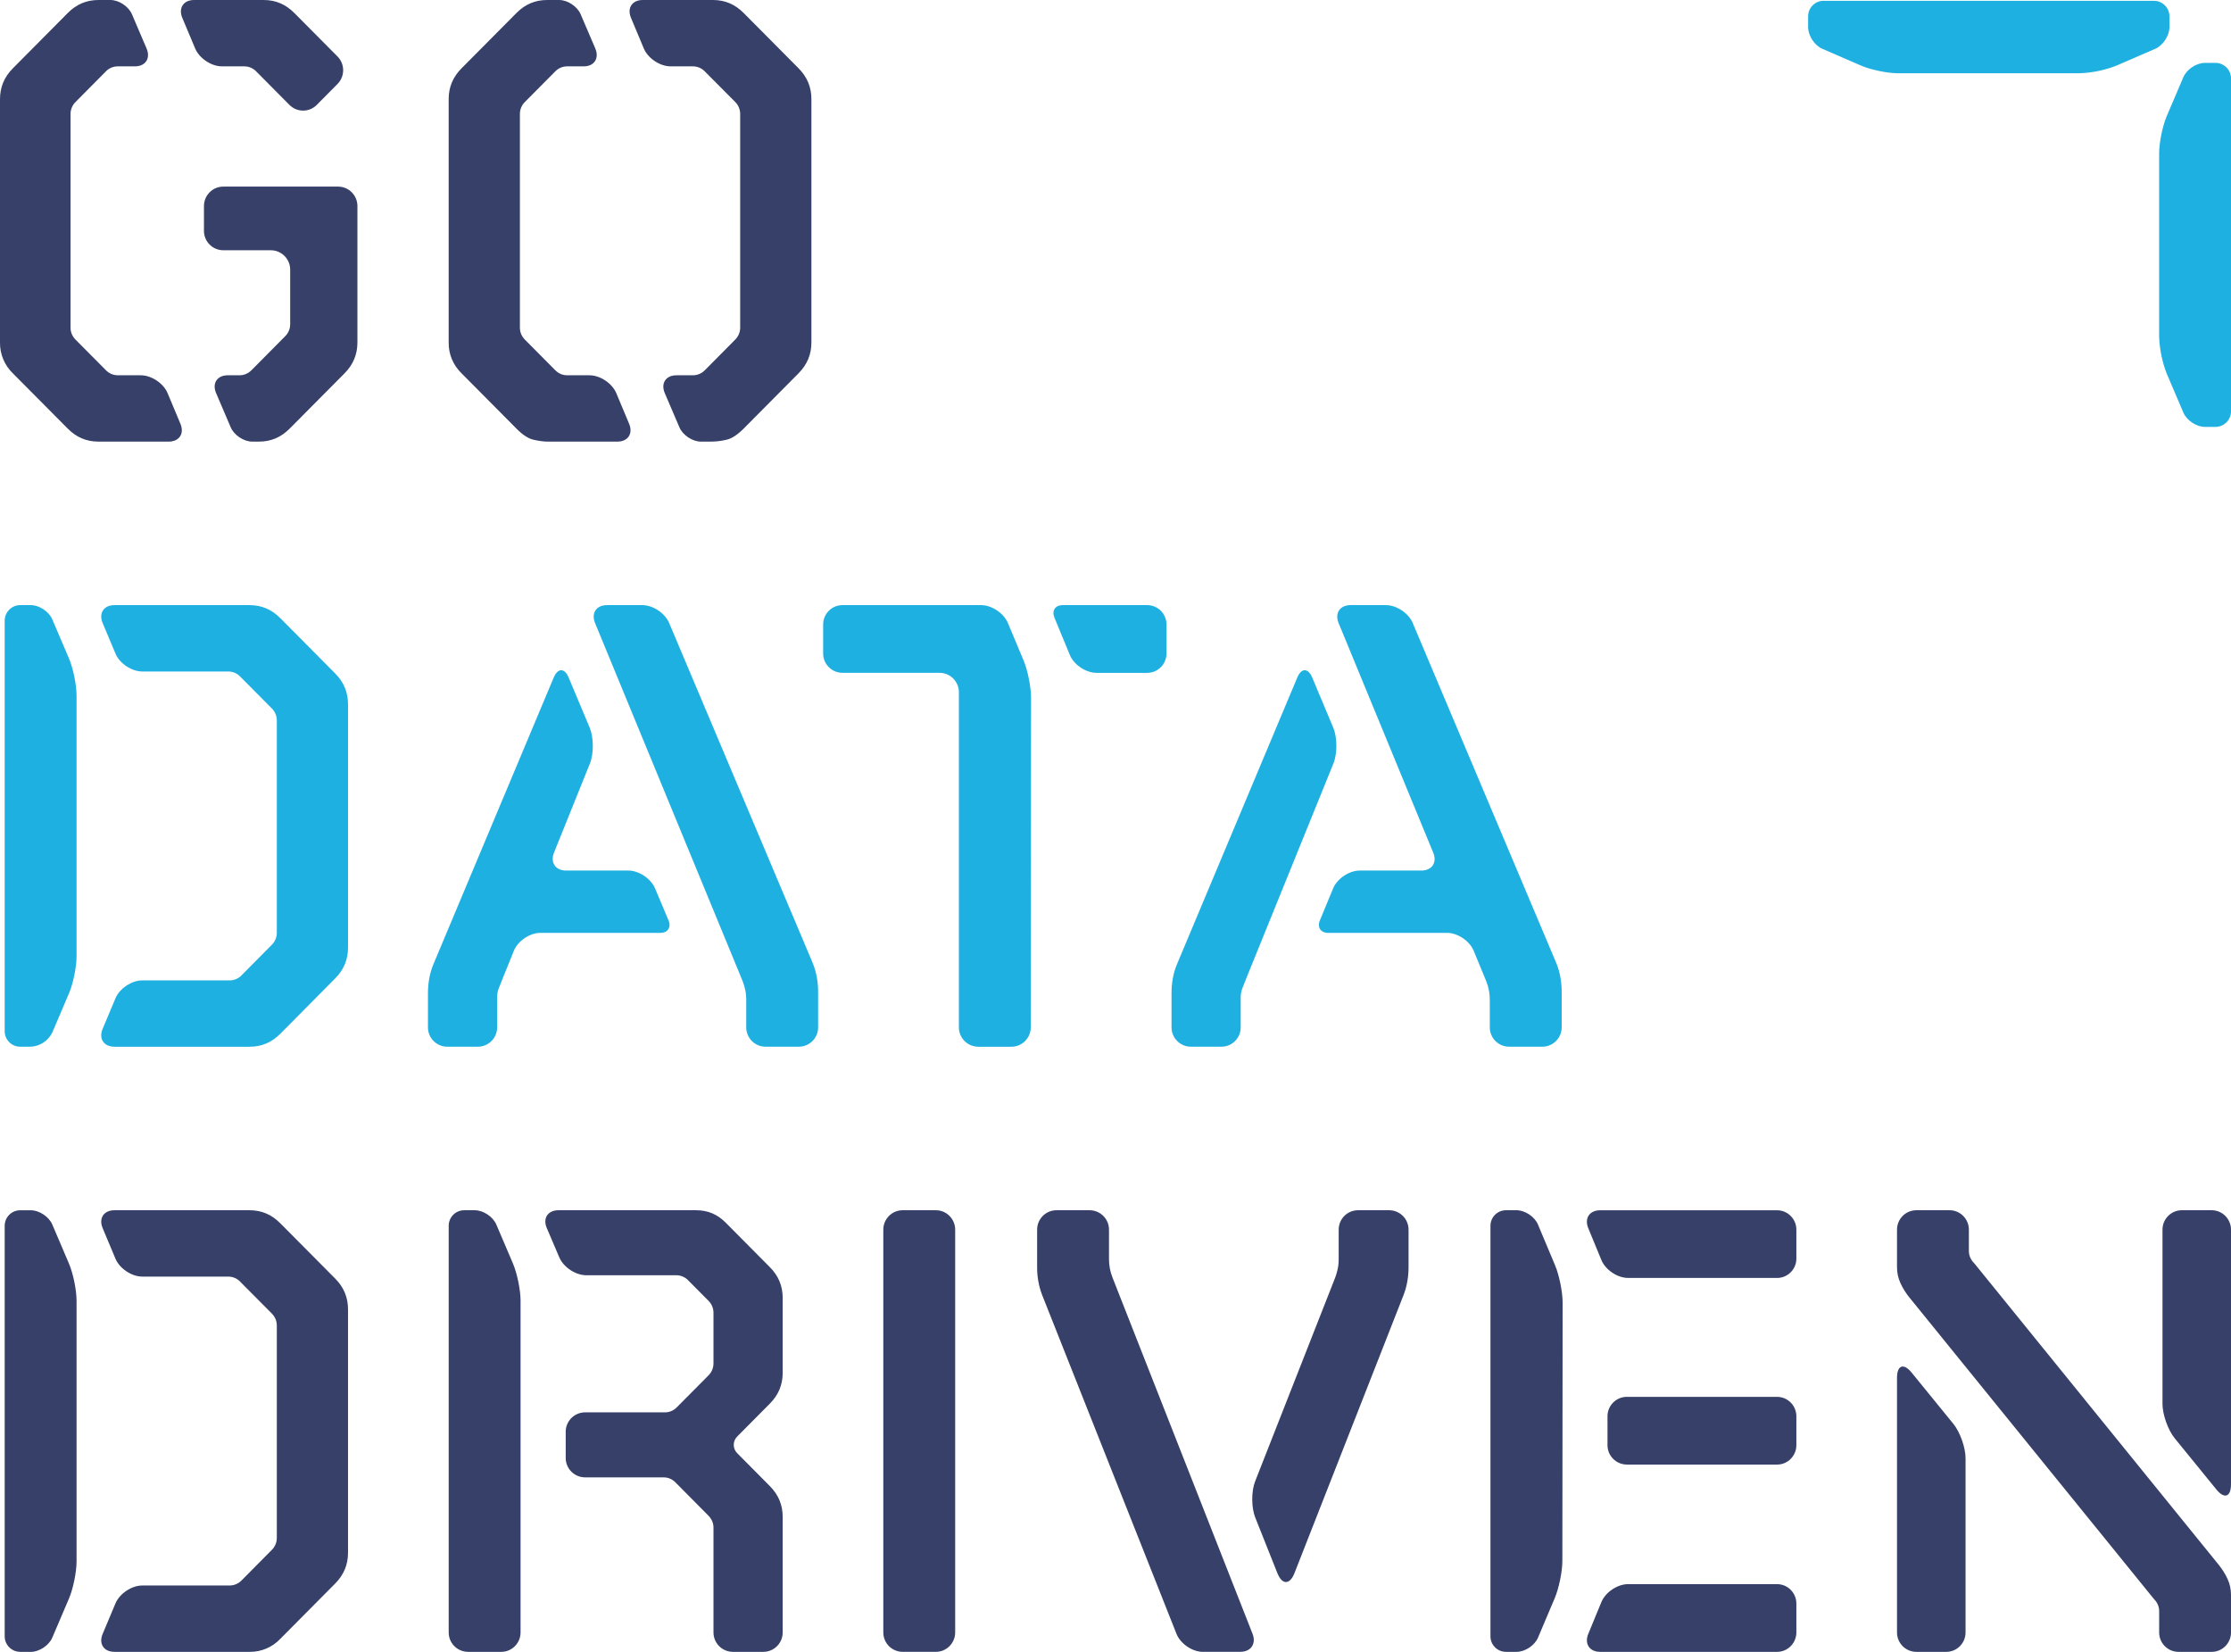
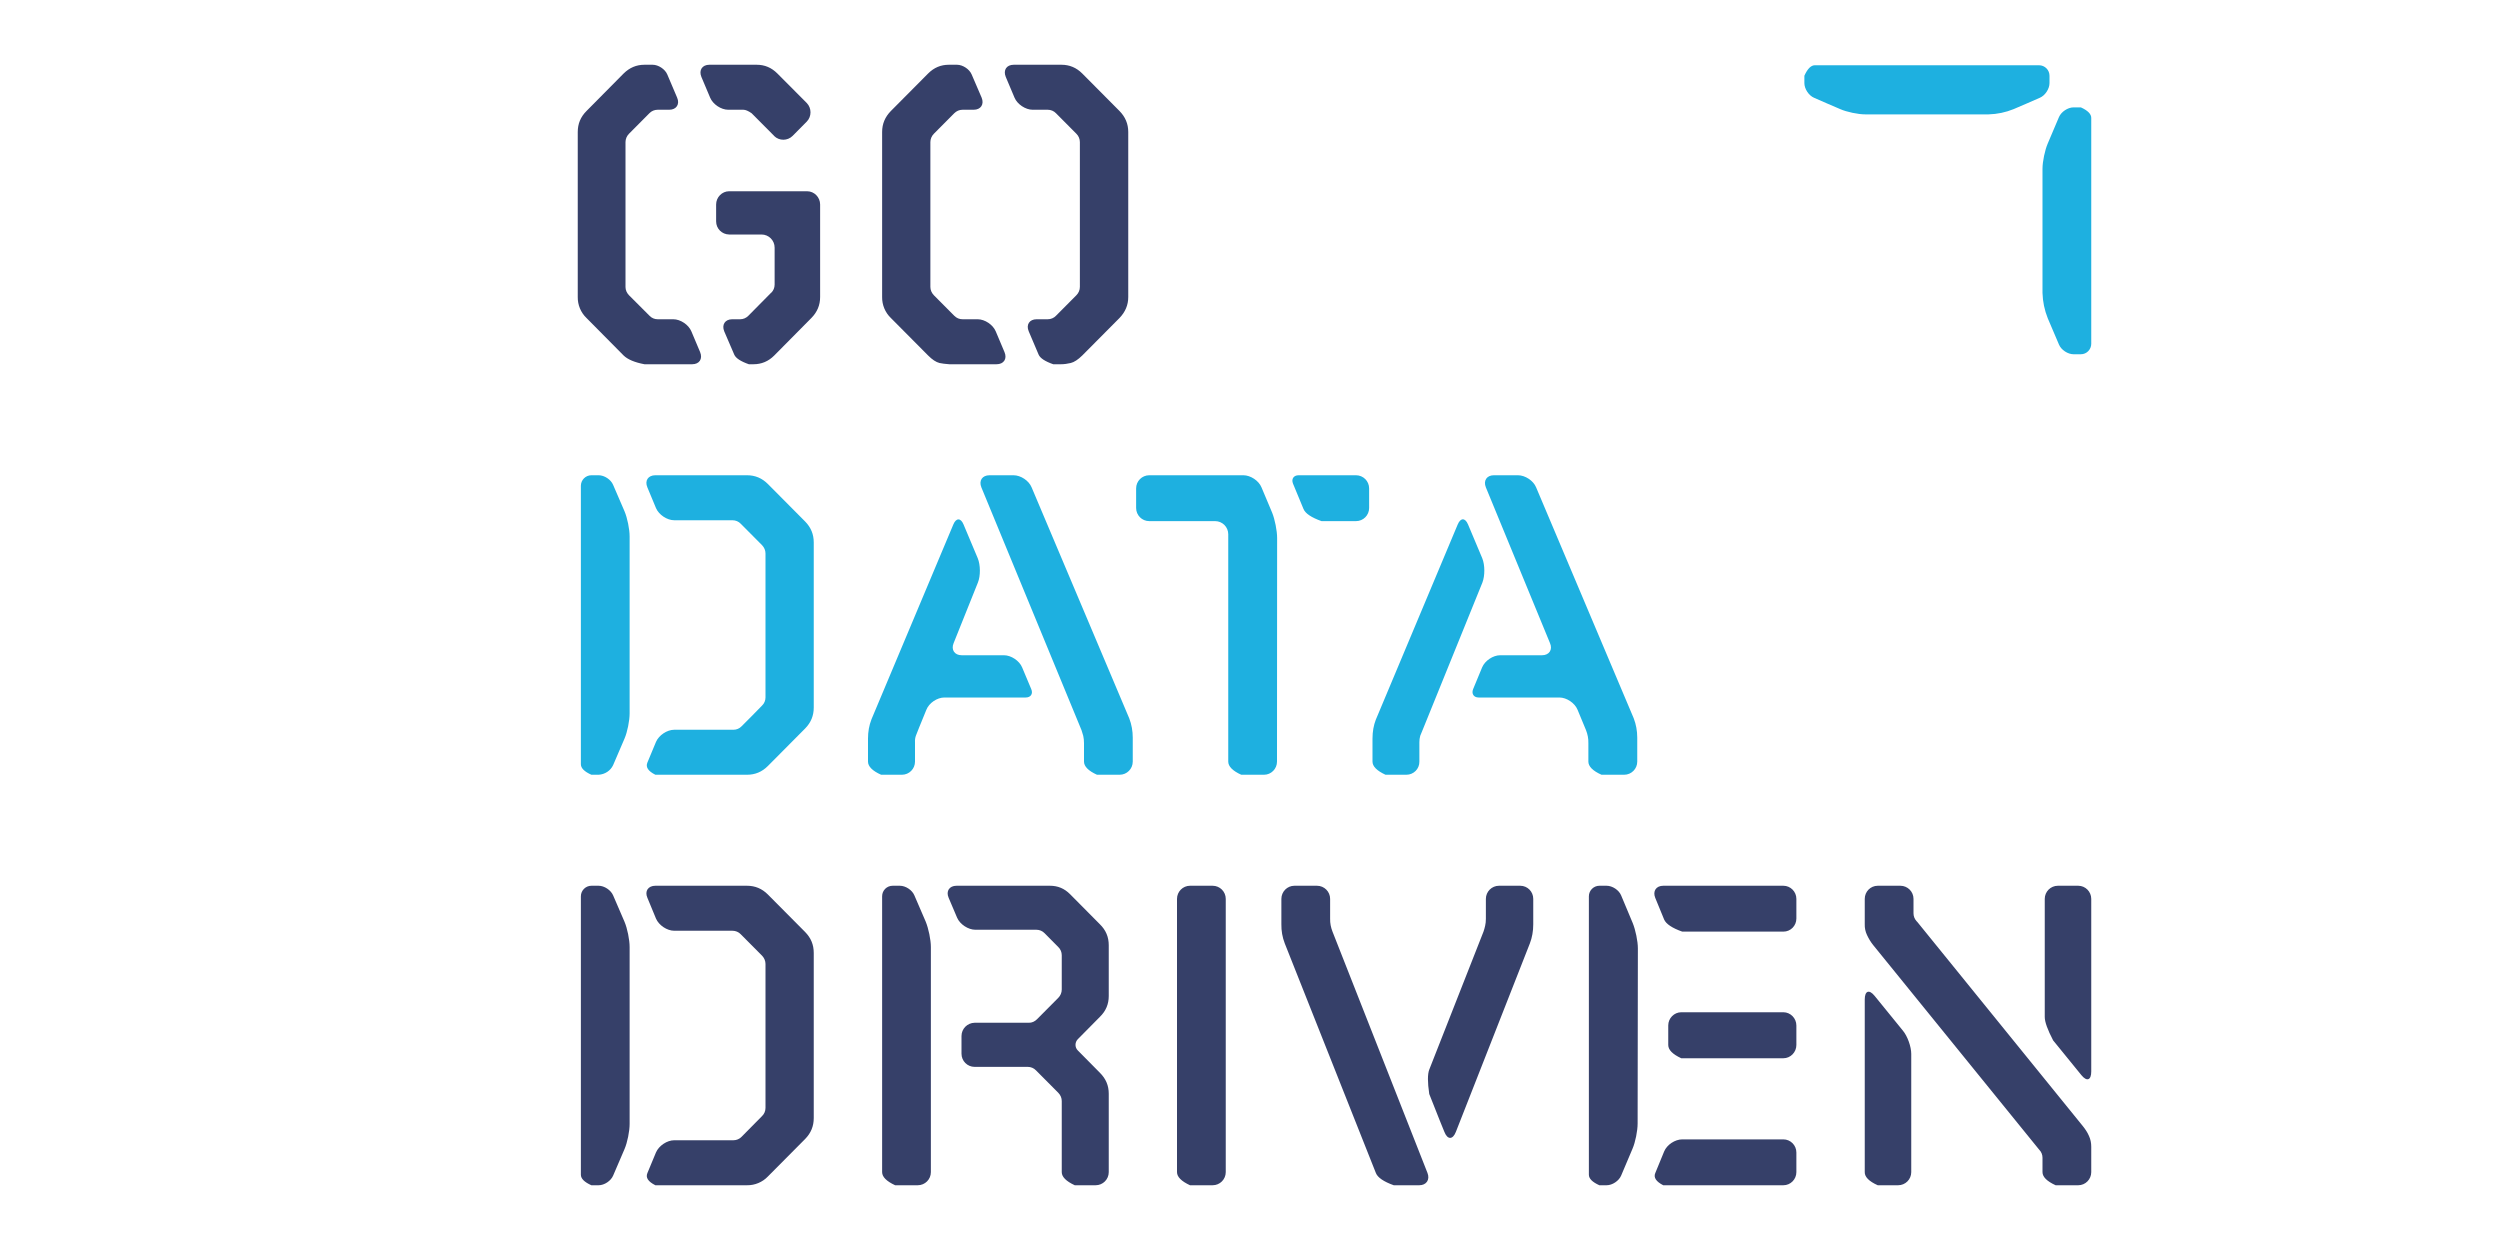
- <svg xmlns="http://www.w3.org/2000/svg">
-   <g fill="none" fill-rule="evenodd">
-     <path fill="#364069" d="M9.245 2.58a.597.597 0 0 0-.436-.187h-.805c-.383 0-.816-.29-.965-.645L6.575.644C6.427.29 6.618 0 7 0h2.509c.432 0 .794.154 1.108.47l1.557 1.568c.27.273.27.717 0 .989l-.751.758a.693.693 0 0 1-.982 0L9.245 2.58zM3.55 15.926c-.432 0-.794-.154-1.107-.47L.466 13.466A1.519 1.519 0 0 1 0 12.348v-8.77c0-.435.152-.8.466-1.116L2.444.469C2.758.154 3.12 0 3.55 0h.433c.306 0 .655.232.776.514l.528 1.236c.15.354-.038.643-.42.643h-.617a.596.596 0 0 0-.437.187L2.73 3.673a.606.606 0 0 0-.186.44v7.701c0 .167.062.315.186.44l1.085 1.092a.6.6 0 0 0 .436.188h.829c.382 0 .816.289.964.643l.463 1.105c.15.354-.041.644-.423.644H3.55zm5.547 0c-.305 0-.654-.232-.775-.514l-.528-1.236c-.151-.354.038-.642.42-.642h.425a.6.6 0 0 0 .43-.183l.007-.006 1.203-1.213.002-.002a.602.602 0 0 0 .185-.437V9.725a.7.7 0 0 0-.694-.7H8.05a.699.699 0 0 1-.694-.698V7.43c0-.385.312-.7.694-.7h4.146c.382 0 .695.315.695.7v4.918c0 .436-.153.801-.466 1.117l-1.978 1.992c-.313.315-.676.469-1.108.469H9.1zm10.66 0c-.15 0-.325-.024-.524-.07-.182-.042-.386-.176-.607-.4l-1.978-1.992a1.513 1.513 0 0 1-.466-1.116v-8.77c0-.436.152-.801.466-1.116L18.627.469C18.94.154 19.3 0 19.733 0h.434c.306 0 .654.232.775.514l.529 1.236c.15.354-.039.643-.42.643h-.593a.597.597 0 0 0-.437.187l-1.085 1.093a.607.607 0 0 0-.185.44v7.7c0 .168.062.317.185.44l1.085 1.093c.124.124.27.188.437.188h.804c.383 0 .816.289.965.643l.463 1.105c.15.354-.041.644-.423.644h-2.51zm5.522 0c-.305 0-.653-.232-.774-.514l-.529-1.236c-.15-.354.038-.642.42-.642h.594a.603.603 0 0 0 .436-.187l1.085-1.094a.609.609 0 0 0 .185-.44v-7.7a.609.609 0 0 0-.182-.437l-.004-.005-1.084-1.09a.596.596 0 0 0-.436-.188h-.805c-.382 0-.816-.29-.965-.645L22.758.644c-.15-.354.041-.644.424-.644h2.532c.433 0 .795.154 1.109.47L28.8 2.461c.312.315.465.68.465 1.115v8.771c0 .436-.153.801-.465 1.116l-1.978 1.993c-.222.222-.427.357-.61.4a2.4 2.4 0 0 1-.523.069h-.41z" />
-     <path fill="#1EB0E0" d="M.725 37.748a.56.56 0 0 1-.556-.56V22.383c0-.308.25-.56.556-.56h.386c.306 0 .655.231.775.514l.6 1.405c.152.354.275.957.275 1.342v9.403c0 .385-.123.989-.275 1.342l-.6 1.405a.916.916 0 0 1-.775.514H.725zm3.4 0c-.381 0-.572-.29-.423-.644L4.165 36c.15-.354.584-.644.965-.644H8.28a.602.602 0 0 0 .436-.187L9.8 34.075a.61.61 0 0 0 .184-.44v-7.651a.611.611 0 0 0-.179-.435l-.007-.007-1.132-1.14a.596.596 0 0 0-.436-.186h-3.1c-.381 0-.816-.29-.965-.644l-.463-1.105c-.149-.354.042-.644.424-.644h4.876c.431 0 .794.154 1.107.469l1.978 1.993c.314.315.465.68.465 1.116v8.77c0 .435-.151.8-.465 1.115L10.11 37.28c-.313.315-.676.469-1.107.469H4.126zm12.004 0a.698.698 0 0 1-.694-.7v-1.225c0-.365.06-.704.18-1.008l.006-.016 4.349-10.363c.149-.354.392-.354.54 0l.757 1.803c.148.354.152.936.01 1.293l-1.295 3.215c-.144.357.051.648.433.648h2.246c.382 0 .816.29.965.644l.487 1.157c.103.245-.03.446-.293.446H19.49c-.382 0-.813.292-.957.647l-.382.944c-.05.122-.129.321-.176.443a.983.983 0 0 0-.045.34v1.033a.698.698 0 0 1-.695.699H16.13zm11.48 0a.699.699 0 0 1-.695-.7v-.982c0-.141-.012-.267-.04-.384a2.027 2.027 0 0 0-.086-.29l-.006-.016-5.32-12.907c-.147-.355.046-.646.427-.646h1.28c.382 0 .816.29.965.644l5.187 12.285a2.763 2.763 0 0 1 .186 1.022v1.275a.699.699 0 0 1-.694.699H27.61z" />
-     <path fill="#364069" d="M16.877 59.57a.698.698 0 0 1-.694-.699V44.205c0-.308.25-.56.556-.56h.386c.306 0 .654.232.775.514l.6 1.405c.151.354.275.958.275 1.342v11.965c0 .385-.313.7-.694.7h-1.204zm9.55 0a.699.699 0 0 1-.694-.699v-3.776c0-.165-.06-.31-.18-.434l-.007-.007-1.18-1.19a.598.598 0 0 0-.436-.186h-2.832a.7.7 0 0 1-.695-.7v-.945a.7.7 0 0 1 .695-.699h2.88a.596.596 0 0 0 .436-.186l1.134-1.142a.61.61 0 0 0 .185-.44v-1.822a.606.606 0 0 0-.185-.439l-.724-.729a.595.595 0 0 0-.436-.187h-3.246c-.381 0-.818-.289-.969-.642l-.452-1.06c-.152-.353.038-.642.42-.642h4.97c.416 0 .762.146 1.06.445l1.592 1.604c.314.315.466.68.466 1.115v2.698c0 .434-.152.8-.466 1.115l-1.178 1.187a.424.424 0 0 0 0 .594l1.178 1.187c.314.316.466.68.466 1.116v4.165a.7.7 0 0 1-.694.7h-1.108zm6.126 0a.699.699 0 0 1-.695-.699V44.344c0-.384.313-.699.695-.699h1.204c.38 0 .693.315.693.7V58.87c0 .385-.312.7-.693.7h-1.204zm12.718-4.847c-.141-.358-.143-.942-.003-1.3l2.884-7.339c.034-.088.064-.187.09-.3.027-.116.04-.241.04-.383v-1.057c0-.384.312-.699.695-.699h1.13a.7.7 0 0 1 .695.7v1.347c0 .368-.062.71-.183 1.017v.001l-3.931 10.02c-.168.43-.446.43-.617.002l-.8-2.01zm-1.886 4.848c-.383 0-.81-.293-.953-.65L37.59 46.71a2.73 2.73 0 0 1-.184-1.018v-1.348c0-.384.313-.699.694-.699h1.204a.7.7 0 0 1 .694.7V45.4a1.77 1.77 0 0 0 .131.684l5.046 12.835c.14.358-.056.65-.438.65h-1.351zm15.332-13.485c-.381 0-.813-.29-.96-.645l-.474-1.15c-.146-.355.046-.645.429-.645h6.382c.383 0 .695.314.695.699v1.042a.698.698 0 0 1-.695.7h-5.377zm-.047 6.73a.699.699 0 0 1-.693-.699v-1.043c0-.384.312-.699.693-.699h5.424c.383 0 .695.315.695.7v1.042c0 .385-.312.7-.695.7H58.67zm-4.358 6.755a.56.56 0 0 1-.556-.56V44.205c0-.307.25-.56.556-.56h.386c.305 0 .653.232.771.515l.62 1.477c.148.355.27.959.27 1.343l-.01 9.31c0 .384-.124.988-.274 1.342l-.603 1.424c-.12.283-.468.515-.774.515h-.386zm3.4 0c-.383 0-.575-.291-.429-.647l.474-1.149c.147-.355.579-.646.96-.646h5.377c.383 0 .695.315.695.7v1.042c0 .385-.312.7-.695.7h-6.382zm20.722-7.703c-.242-.298-.44-.856-.44-1.24v-6.284c0-.384.312-.699.694-.699h1.083c.382 0 .694.315.694.7v9.18c0 .46-.237.547-.528.189l-1.503-1.846zm-9.32 7.703a.699.699 0 0 1-.695-.7v-9.179c0-.462.238-.547.529-.19l1.503 1.846c.242.297.44.856.44 1.24v6.283c0 .385-.312.7-.694.7h-1.083zm9.454 0a.699.699 0 0 1-.694-.7v-.764a.602.602 0 0 0-.172-.424.504.504 0 0 1-.033-.038l-8.8-10.85a2.45 2.45 0 0 1-.33-.53 1.367 1.367 0 0 1-.12-.573v-1.348c0-.384.312-.699.695-.699h1.203c.382 0 .694.315.694.7v.763c0 .162.058.304.17.425a.68.68 0 0 1 .035.038l8.798 10.851c.137.168.247.346.331.529.08.175.12.368.12.573v1.347c0 .385-.312.7-.694.7h-1.203z" />
-     <path fill="#1EB0E0" d="M39.545 24.264c-.382 0-.814-.29-.96-.645l-.557-1.35c-.1-.245.032-.446.297-.446h3.052c.383 0 .695.314.695.699v1.043c0 .385-.312.7-.695.7h-1.832zm-4.267 13.484a.699.699 0 0 1-.694-.699V24.964c0-.385-.313-.7-.694-.7h-3.508a.699.699 0 0 1-.694-.7v-1.042c0-.385.312-.699.694-.699h5.005c.381 0 .816.29.964.644l.565 1.347c.15.355.27.96.27 1.344l-.01 11.891a.7.7 0 0 1-.694.7h-1.204z" />
-     <path fill="#364069" d="M.725 59.57a.56.56 0 0 1-.556-.56V44.206c0-.308.25-.56.556-.56h.386c.306 0 .655.232.775.514l.6 1.405c.152.354.275.958.275 1.342v9.404c0 .384-.123.988-.275 1.341l-.6 1.406c-.12.282-.47.514-.775.514H.725zm3.4 0c-.381 0-.572-.29-.423-.644l.463-1.104c.15-.354.584-.644.965-.644H8.28a.6.6 0 0 0 .435-.186L9.8 55.898a.61.61 0 0 0 .184-.44v-7.652a.61.61 0 0 0-.179-.434l-.007-.008-1.132-1.138v-.002a.596.596 0 0 0-.436-.186h-3.1c-.381 0-.816-.29-.965-.644l-.463-1.105c-.149-.354.042-.644.424-.644h4.876c.431 0 .794.154 1.107.47l1.978 1.992c.314.316.465.68.465 1.116v8.77c0 .435-.151.8-.465 1.116l-1.978 1.993a1.498 1.498 0 0 1-1.107.469H4.126z" />
-     <path fill="#1EB0E0" d="M42.947 37.748a.699.699 0 0 1-.694-.7v-1.225c0-.366.06-.706.18-1.01l.006-.014 4.349-10.363c.148-.355.391-.355.54 0l.757 1.803c.149.354.152.936.008 1.292l-3.124 7.702c-.049.122-.128.321-.175.443a.997.997 0 0 0-.046.34v1.033a.698.698 0 0 1-.694.699h-1.107z" />
-     <path fill="#1EB0E0" d="M54.426 37.748a.698.698 0 0 1-.694-.7v-.982a1.775 1.775 0 0 0-.132-.69l-.449-1.088c-.146-.355-.578-.646-.96-.646h-4.293c-.264 0-.397-.2-.295-.447l.477-1.154c.147-.355.579-.646.96-.646h2.224c.382 0 .575-.29.428-.645l-3.413-8.281c-.146-.355.047-.646.428-.646h1.28c.381 0 .816.29.965.644l5.187 12.285.007.018c.118.3.179.64.179 1.004v1.275a.699.699 0 0 1-.694.699h-1.205zM79.91 2.268a.56.56 0 0 1 .555.56v12.007a.56.56 0 0 1-.555.56h-.387c-.305 0-.654-.231-.775-.514l-.6-1.405a4.076 4.076 0 0 1-.275-1.342V5.529c0-.385.124-.99.275-1.343l.6-1.405c.121-.282.47-.513.775-.513h.387zM65.213.588c0-.307.25-.559.556-.559h11.92a.56.56 0 0 1 .555.56v.39c0 .307-.23.659-.51.78l-1.395.605a4.01 4.01 0 0 1-1.332.277H68.45c-.382 0-.982-.125-1.332-.277l-1.395-.605c-.28-.121-.51-.473-.51-.78v-.39z" />
+ <svg xmlns="http://www.w3.org/2000/svg" xmlns:xlink="http://www.w3.org/1999/xlink" version="1.1" preserveAspectRatio="xMidYMid meet" viewBox="0 0 200 100" width="200" height="100">
+   <defs>
+     <path d="M59.47 8.78C59.35 8.78 58.38 8.78 58.26 8.78C57.68 8.78 57.03 8.34 56.81 7.81C56.74 7.64 56.18 6.31 56.11 6.15C55.89 5.61 56.18 5.18 56.75 5.18C57.13 5.18 60.15 5.18 60.53 5.18C61.18 5.18 61.72 5.41 62.19 5.88C62.43 6.12 64.3 8.01 64.54 8.24C64.94 8.65 64.94 9.32 64.54 9.73C64.42 9.85 63.52 10.76 63.41 10.87C63 11.28 62.34 11.28 61.93 10.88C61.93 10.87 61.93 10.87 61.93 10.87C61.81 10.75 61.21 10.15 60.13 9.06C59.86 8.87 59.64 8.78 59.47 8.78ZM49.89 28.44C49.59 28.14 47.21 25.74 46.92 25.44C46.46 25 46.21 24.39 46.22 23.76C46.22 22.44 46.22 11.88 46.22 10.56C46.22 9.91 46.44 9.36 46.92 8.88C47.22 8.58 49.6 6.18 49.89 5.88C50.37 5.41 50.91 5.18 51.56 5.18C51.62 5.18 52.14 5.18 52.21 5.18C52.67 5.18 53.2 5.53 53.38 5.95C53.46 6.14 54.09 7.62 54.17 7.81C54.4 8.34 54.11 8.78 53.54 8.78C53.45 8.78 52.7 8.78 52.61 8.78C52.36 8.78 52.12 8.88 51.95 9.06C51.79 9.22 50.49 10.54 50.32 10.7C50.14 10.88 50.04 11.12 50.04 11.37C50.04 12.53 50.04 21.8 50.04 22.96C50.04 23.21 50.14 23.43 50.32 23.62C50.49 23.78 51.79 25.1 51.96 25.26C52.13 25.44 52.36 25.54 52.61 25.54C52.74 25.54 53.74 25.54 53.86 25.54C54.44 25.54 55.09 25.98 55.31 26.51C55.38 26.68 55.94 28.01 56.01 28.17C56.23 28.71 55.95 29.14 55.37 29.14C55.12 29.14 53.85 29.14 51.56 29.14C50.76 28.99 50.21 28.75 49.89 28.44ZM58.74 28.37C58.66 28.18 58.02 26.7 57.94 26.51C57.72 25.98 58 25.54 58.58 25.54C58.64 25.54 59.15 25.54 59.22 25.54C59.46 25.54 59.69 25.44 59.86 25.27C59.86 25.27 59.87 25.26 59.87 25.26L61.68 23.43C61.69 23.43 61.69 23.43 61.69 23.43C61.87 23.26 61.97 23.02 61.97 22.77C61.97 22.48 61.97 20.11 61.97 19.81C61.97 19.23 61.5 18.76 60.92 18.76C60.66 18.76 58.59 18.76 58.33 18.76C57.75 18.75 57.29 18.29 57.29 17.71C57.29 17.57 57.29 16.49 57.29 16.36C57.29 15.78 57.76 15.3 58.33 15.3C58.95 15.3 63.95 15.3 64.57 15.3C65.14 15.3 65.61 15.78 65.61 16.36C65.61 17.1 65.61 23.02 65.61 23.76C65.61 24.41 65.38 24.96 64.91 25.44C64.62 25.74 62.23 28.14 61.94 28.44C61.47 28.91 60.92 29.14 60.27 29.14C60.25 29.14 60.13 29.14 59.91 29.14C59.25 28.91 58.86 28.65 58.74 28.37ZM75.16 29.04C74.88 28.97 74.58 28.77 74.25 28.44C73.95 28.14 71.57 25.74 71.27 25.44C70.81 25 70.56 24.39 70.57 23.76C70.57 22.44 70.57 11.88 70.57 10.56C70.57 9.91 70.8 9.36 71.27 8.88C71.57 8.58 73.95 6.18 74.25 5.88C74.72 5.41 75.26 5.18 75.91 5.18C75.98 5.18 76.5 5.18 76.56 5.18C77.02 5.18 77.55 5.53 77.73 5.95C77.81 6.14 78.45 7.62 78.53 7.81C78.75 8.34 78.47 8.78 77.89 8.78C77.81 8.78 77.09 8.78 77 8.78C76.75 8.78 76.52 8.88 76.34 9.06C76.18 9.22 74.87 10.54 74.71 10.7C74.53 10.88 74.43 11.12 74.43 11.37C74.43 12.53 74.43 21.79 74.43 22.95C74.43 23.21 74.53 23.43 74.71 23.62C74.87 23.78 76.18 25.1 76.34 25.26C76.53 25.45 76.75 25.54 77 25.54C77.12 25.54 78.09 25.54 78.21 25.54C78.79 25.54 79.44 25.98 79.66 26.51C79.73 26.68 80.29 28.01 80.36 28.17C80.59 28.71 80.3 29.14 79.72 29.14C79.47 29.14 78.21 29.14 75.95 29.14C75.62 29.12 75.36 29.08 75.16 29.04ZM83.09 28.37C83.01 28.18 82.38 26.7 82.3 26.51C82.07 25.98 82.35 25.54 82.93 25.54C83.02 25.54 83.73 25.54 83.82 25.54C84.07 25.54 84.31 25.44 84.48 25.26C84.64 25.1 85.95 23.78 86.11 23.62C86.29 23.44 86.39 23.2 86.39 22.95C86.39 21.79 86.39 12.53 86.39 11.37C86.39 11.12 86.29 10.88 86.12 10.71C86.11 10.71 86.11 10.71 86.11 10.7C85.13 9.72 84.59 9.17 84.48 9.06C84.31 8.88 84.07 8.78 83.82 8.78C83.7 8.78 82.73 8.78 82.61 8.78C82.04 8.78 81.38 8.34 81.16 7.81C81.09 7.64 80.53 6.31 80.46 6.15C80.24 5.61 80.52 5.18 81.1 5.18C81.48 5.18 84.53 5.18 84.91 5.18C85.56 5.18 86.11 5.41 86.58 5.88C86.88 6.18 89.26 8.58 89.56 8.88C90.02 9.35 90.26 9.9 90.26 10.56C90.26 11.88 90.26 22.44 90.26 23.76C90.26 24.41 90.02 24.96 89.56 25.44C89.26 25.74 86.88 28.14 86.58 28.44C86.24 28.77 85.94 28.97 85.66 29.04C85.4 29.1 85.14 29.14 84.87 29.14C84.83 29.14 84.63 29.14 84.26 29.14C83.6 28.91 83.21 28.65 83.09 28.37Z" id="aFc6zcG6m" />
+     <path d="M46.47 61.14C46.47 58.91 46.47 41.09 46.47 38.86C46.47 38.4 46.85 38.02 47.31 38.02C47.37 38.02 47.83 38.02 47.89 38.02C48.35 38.02 48.87 38.36 49.05 38.79C49.14 39 49.87 40.69 49.96 40.9C50.19 41.44 50.37 42.34 50.37 42.92C50.37 44.34 50.37 55.66 50.37 57.07C50.37 57.65 50.19 58.56 49.96 59.09C49.87 59.31 49.14 61 49.05 61.21C48.84 61.66 48.39 61.95 47.89 61.98C47.85 61.98 47.66 61.98 47.31 61.98C46.75 61.73 46.47 61.45 46.47 61.14ZM51.79 61.01C51.86 60.85 52.41 59.52 52.48 59.35C52.71 58.82 53.36 58.38 53.94 58.38C54.41 58.38 58.2 58.38 58.68 58.38C58.92 58.38 59.16 58.28 59.33 58.1C59.5 57.94 60.8 56.62 60.96 56.45C61.14 56.28 61.24 56.04 61.24 55.79C61.24 54.64 61.24 45.43 61.24 44.28C61.24 44.03 61.14 43.8 60.97 43.62C60.97 43.62 60.97 43.62 60.96 43.61C59.94 42.58 59.37 42.01 59.26 41.9C59.09 41.72 58.85 41.62 58.6 41.62C58.13 41.62 54.4 41.62 53.94 41.62C53.36 41.62 52.71 41.18 52.48 40.65C52.41 40.48 51.86 39.15 51.79 38.99C51.56 38.45 51.85 38.02 52.43 38.02C53.16 38.02 59.03 38.02 59.76 38.02C60.41 38.02 60.96 38.25 61.43 38.72C61.73 39.02 64.11 41.42 64.41 41.72C64.88 42.2 65.1 42.75 65.1 43.4C65.1 44.72 65.1 55.28 65.1 56.6C65.1 57.25 64.88 57.8 64.41 58.28C64.11 58.58 61.73 60.98 61.43 61.28C60.96 61.75 60.41 61.98 59.76 61.98C59.27 61.98 56.83 61.98 52.43 61.98C51.85 61.69 51.64 61.37 51.79 61.01ZM69.44 60.93C69.44 60.74 69.44 59.27 69.44 59.08C69.44 58.54 69.53 58.03 69.71 57.57C69.71 57.57 69.72 57.56 69.72 57.54C73.65 48.19 75.83 42.99 76.27 41.95C76.49 41.42 76.86 41.42 77.08 41.95C77.19 42.22 78.11 44.39 78.22 44.66C78.44 45.2 78.45 46.07 78.23 46.61C78.04 47.09 76.48 50.96 76.29 51.45C76.07 51.98 76.36 52.42 76.94 52.42C77.28 52.42 79.98 52.42 80.32 52.42C80.89 52.42 81.55 52.86 81.77 53.39C81.84 53.56 82.43 54.96 82.5 55.13C82.66 55.5 82.46 55.8 82.06 55.8C81.41 55.8 76.2 55.8 75.55 55.8C74.97 55.8 74.32 56.24 74.11 56.78C74.05 56.92 73.59 58.05 73.53 58.2C73.46 58.38 73.34 58.68 73.27 58.86C73.21 59.03 73.19 59.2 73.2 59.38C73.2 59.53 73.2 60.77 73.2 60.93C73.2 61.51 72.73 61.98 72.15 61.98C72.04 61.98 71.49 61.98 70.49 61.98C69.79 61.67 69.44 61.31 69.44 60.93ZM86.72 60.93C86.72 60.78 86.72 59.6 86.72 59.45C86.72 59.24 86.7 59.05 86.66 58.87C86.62 58.72 86.58 58.58 86.53 58.44C86.53 58.43 86.52 58.43 86.52 58.41C81.72 46.76 79.05 40.28 78.51 38.99C78.29 38.45 78.58 38.02 79.16 38.02C79.35 38.02 80.89 38.02 81.08 38.02C81.66 38.02 82.31 38.45 82.53 38.99C83.31 40.83 89.56 55.62 90.34 57.47C90.53 57.96 90.62 58.49 90.62 59.01C90.62 59.2 90.62 60.74 90.62 60.93C90.62 61.51 90.15 61.98 89.57 61.98C89.45 61.98 88.85 61.98 87.76 61.98C87.07 61.67 86.72 61.31 86.72 60.93Z" id="bWMp8PVCT" />
+     <path d="M70.57 93.77C70.57 91.56 70.57 73.91 70.57 71.7C70.57 71.23 70.95 70.86 71.41 70.86C71.46 70.86 71.93 70.86 71.99 70.86C72.45 70.86 72.97 71.2 73.15 71.63C73.24 71.84 73.97 73.53 74.06 73.74C74.28 74.28 74.47 75.18 74.47 75.76C74.47 77.56 74.47 91.97 74.47 93.77C74.47 94.35 74 94.82 73.42 94.82C73.3 94.82 72.7 94.82 71.61 94.82C70.92 94.5 70.57 94.15 70.57 93.77ZM84.94 93.77C84.94 93.2 84.94 88.65 84.94 88.09C84.94 87.84 84.85 87.62 84.67 87.43C84.67 87.43 84.66 87.43 84.66 87.42C83.59 86.35 83 85.75 82.88 85.63C82.71 85.45 82.47 85.35 82.23 85.35C81.8 85.35 78.39 85.35 77.97 85.35C77.39 85.35 76.92 84.88 76.92 84.3C76.92 84.16 76.92 83.02 76.92 82.88C76.92 82.3 77.39 81.83 77.97 81.82C78.4 81.82 81.87 81.82 82.3 81.82C82.55 81.83 82.78 81.72 82.96 81.54C83.13 81.37 84.49 80 84.66 79.83C84.84 79.65 84.94 79.41 84.94 79.16C84.94 78.89 84.94 76.7 84.94 76.42C84.94 76.17 84.84 75.93 84.66 75.76C84.55 75.65 83.68 74.77 83.57 74.66C83.4 74.48 83.16 74.38 82.92 74.38C82.43 74.38 78.52 74.38 78.03 74.38C77.46 74.38 76.8 73.95 76.57 73.42C76.51 73.26 75.96 71.98 75.89 71.82C75.66 71.29 75.95 70.86 76.52 70.86C77.27 70.86 83.26 70.86 84 70.86C84.63 70.86 85.15 71.08 85.6 71.53C85.84 71.77 87.76 73.7 87.99 73.94C88.47 74.41 88.7 74.96 88.7 75.62C88.7 76.02 88.7 79.27 88.7 79.68C88.7 80.33 88.47 80.88 87.99 81.35C87.82 81.53 86.4 82.96 86.22 83.14C85.98 83.39 85.98 83.79 86.22 84.03C86.4 84.21 87.82 85.64 87.99 85.82C88.47 86.3 88.7 86.84 88.7 87.5C88.7 88.13 88.7 93.14 88.7 93.77C88.7 94.35 88.23 94.82 87.65 94.82C87.54 94.82 86.98 94.82 85.98 94.82C85.29 94.5 84.94 94.15 84.94 93.77ZM94.16 93.77C94.16 91.58 94.16 74.09 94.16 71.91C94.16 71.33 94.63 70.86 95.2 70.86C95.38 70.86 96.83 70.86 97.01 70.86C97.59 70.86 98.06 71.33 98.06 71.91C98.06 74.09 98.06 91.58 98.06 93.77C98.06 94.35 97.59 94.82 97.01 94.82C96.89 94.82 96.29 94.82 95.2 94.82C94.51 94.5 94.16 94.15 94.16 93.77ZM114.34 85.57C114.77 84.47 118.24 75.63 118.68 74.53C118.73 74.39 118.77 74.24 118.81 74.07C118.85 73.9 118.87 73.71 118.87 73.5C118.87 73.34 118.87 72.07 118.87 71.91C118.87 71.33 119.34 70.86 119.92 70.86C120.09 70.86 121.45 70.86 121.62 70.86C122.2 70.86 122.66 71.33 122.66 71.91C122.66 72.11 122.66 73.73 122.66 73.94C122.66 74.49 122.57 75 122.39 75.47C122.39 75.47 122.39 75.47 122.39 75.47C118.84 84.51 116.87 89.54 116.47 90.55C116.22 91.19 115.8 91.19 115.55 90.55C115.46 90.35 115.06 89.34 114.34 87.52C114.2 86.58 114.2 85.93 114.34 85.57ZM110.07 93.84C109.34 92.01 103.51 77.31 102.78 75.47C102.59 74.98 102.5 74.46 102.51 73.94C102.51 73.73 102.51 72.11 102.51 71.91C102.51 71.33 102.98 70.86 103.55 70.86C103.73 70.86 105.18 70.86 105.36 70.86C105.94 70.86 106.41 71.33 106.41 71.91C106.41 72.07 106.41 73.34 106.41 73.5C106.4 73.85 106.47 74.2 106.6 74.53C107.36 76.46 113.44 91.91 114.2 93.84C114.41 94.38 114.11 94.82 113.54 94.82C113.4 94.82 112.72 94.82 111.5 94.82C110.69 94.53 110.21 94.2 110.07 93.84ZM133.13 73.56C133.06 73.39 132.49 72 132.42 71.83C132.2 71.29 132.49 70.86 133.06 70.86C134.02 70.86 141.71 70.86 142.67 70.86C143.24 70.86 143.71 71.33 143.71 71.91C143.71 72.07 143.71 73.32 143.71 73.48C143.71 74.06 143.25 74.53 142.67 74.53C142.13 74.53 139.43 74.53 134.58 74.53C133.76 74.24 133.28 73.91 133.13 73.56ZM133.46 83.6C133.46 83.45 133.46 82.19 133.46 82.03C133.46 81.46 133.93 80.98 134.5 80.98C135.32 80.98 141.85 80.98 142.67 80.98C143.24 80.98 143.71 81.46 143.71 82.04C143.71 82.19 143.71 83.45 143.71 83.6C143.71 84.18 143.24 84.66 142.67 84.66C142.12 84.66 139.4 84.66 134.5 84.66C133.81 84.34 133.46 83.99 133.46 83.6ZM127.11 93.98C127.11 91.75 127.11 73.93 127.11 71.7C127.11 71.24 127.49 70.86 127.95 70.86C128 70.86 128.47 70.86 128.53 70.86C128.99 70.86 129.51 71.2 129.69 71.63C129.78 71.85 130.53 73.63 130.62 73.85C130.84 74.39 131.03 75.3 131.03 75.87C131.03 77.28 131.01 88.48 131.01 89.88C131.01 90.46 130.83 91.37 130.6 91.9C130.51 92.12 129.78 93.83 129.69 94.05C129.51 94.47 128.99 94.82 128.53 94.82C128.49 94.82 128.3 94.82 127.95 94.82C127.39 94.57 127.11 94.29 127.11 93.98ZM132.42 93.85C132.49 93.67 133.06 92.29 133.13 92.12C133.35 91.58 134 91.15 134.58 91.15C135.38 91.15 141.86 91.15 142.67 91.15C143.24 91.15 143.71 91.62 143.71 92.2C143.71 92.36 143.71 93.61 143.71 93.77C143.71 94.35 143.24 94.82 142.67 94.82C142.03 94.82 138.83 94.82 133.06 94.82C132.49 94.53 132.27 94.2 132.42 93.85ZM163.58 81.36C163.58 80.42 163.58 72.85 163.58 71.91C163.58 71.33 164.05 70.86 164.63 70.86C164.79 70.86 166.1 70.86 166.26 70.86C166.83 70.86 167.3 71.33 167.3 71.91C167.3 73.29 167.3 84.34 167.3 85.72C167.3 86.42 166.95 86.55 166.51 86.01C166.36 85.82 165.6 84.9 164.25 83.23C163.8 82.37 163.58 81.75 163.58 81.36ZM149.18 93.77C149.18 92.39 149.18 81.34 149.18 79.96C149.18 79.26 149.53 79.13 149.97 79.67C150.2 79.95 152.01 82.17 152.23 82.45C152.6 82.89 152.9 83.74 152.9 84.31C152.9 85.26 152.9 92.82 152.9 93.77C152.9 94.35 152.43 94.82 151.85 94.82C151.74 94.82 151.2 94.82 150.22 94.82C149.52 94.51 149.17 94.15 149.18 93.77ZM163.4 93.77C163.4 93.65 163.4 92.73 163.4 92.62C163.4 92.38 163.31 92.15 163.14 91.98C163.13 91.96 163.11 91.94 163.09 91.92C161.77 90.29 151.18 77.23 149.85 75.6C149.65 75.35 149.49 75.08 149.36 74.8C149.23 74.53 149.17 74.23 149.18 73.94C149.18 73.73 149.18 72.11 149.18 71.91C149.18 71.33 149.64 70.86 150.22 70.86C150.4 70.86 151.85 70.86 152.03 70.86C152.61 70.86 153.08 71.33 153.08 71.91C153.08 72.02 153.08 72.94 153.08 73.06C153.08 73.3 153.16 73.51 153.33 73.7C153.35 73.71 153.37 73.73 153.38 73.75C154.71 75.39 165.3 88.45 166.62 90.08C166.83 90.34 167 90.6 167.12 90.88C167.24 91.14 167.3 91.43 167.3 91.74C167.3 91.94 167.3 93.57 167.3 93.77C167.3 94.35 166.83 94.82 166.26 94.82C166.14 94.82 165.53 94.82 164.45 94.82C163.75 94.5 163.4 94.15 163.4 93.77Z" id="b30MKMU00" />
+     <path d="M104.28 40.72C104.2 40.52 103.53 38.89 103.44 38.69C103.29 38.32 103.49 38.02 103.89 38.02C104.35 38.02 108.02 38.02 108.48 38.02C109.06 38.02 109.53 38.49 109.53 39.07C109.53 39.23 109.53 40.48 109.53 40.64C109.53 41.22 109.06 41.69 108.48 41.69C108.3 41.69 107.38 41.69 105.72 41.69C104.91 41.4 104.43 41.08 104.28 40.72ZM98.26 60.93C98.26 59.11 98.26 44.56 98.26 42.74C98.26 42.16 97.79 41.69 97.21 41.69C96.69 41.69 92.46 41.69 91.94 41.69C91.36 41.69 90.89 41.22 90.89 40.64C90.89 40.48 90.89 39.23 90.89 39.07C90.89 38.49 91.36 38.02 91.94 38.02C92.69 38.02 98.71 38.02 99.47 38.02C100.04 38.02 100.7 38.45 100.92 38.99C101 39.19 101.68 40.81 101.77 41.01C101.99 41.55 102.17 42.46 102.17 43.04C102.17 44.83 102.16 59.14 102.16 60.93C102.16 61.51 101.69 61.98 101.12 61.98C100.99 61.98 100.39 61.98 99.3 61.98C98.61 61.67 98.26 61.31 98.26 60.93Z" id="a1Gx1dnSae" />
+     <path d="M46.47 93.98C46.47 91.75 46.47 73.93 46.47 71.7C46.47 71.24 46.85 70.86 47.31 70.86C47.37 70.86 47.83 70.86 47.89 70.86C48.35 70.86 48.87 71.21 49.05 71.63C49.14 71.84 49.87 73.53 49.96 73.74C50.19 74.28 50.37 75.19 50.37 75.76C50.37 77.18 50.37 88.5 50.37 89.92C50.37 90.49 50.19 91.4 49.96 91.93C49.87 92.15 49.14 93.84 49.05 94.05C48.87 94.47 48.35 94.82 47.89 94.82C47.85 94.82 47.66 94.82 47.31 94.82C46.75 94.57 46.47 94.29 46.47 93.98ZM51.79 93.85C51.86 93.68 52.41 92.36 52.48 92.19C52.71 91.66 53.36 91.22 53.94 91.22C54.41 91.22 58.2 91.22 58.68 91.22C58.92 91.22 59.16 91.12 59.33 90.94C59.49 90.78 60.8 89.46 60.96 89.29C61.14 89.12 61.24 88.88 61.24 88.63C61.24 87.48 61.24 78.27 61.24 77.12C61.24 76.87 61.14 76.64 60.97 76.46C60.97 76.46 60.97 76.46 60.96 76.45L59.26 74.74C59.26 74.74 59.26 74.74 59.26 74.74C59.09 74.56 58.85 74.46 58.6 74.46C58.13 74.46 54.4 74.46 53.94 74.46C53.36 74.46 52.71 74.02 52.48 73.49C52.41 73.32 51.86 71.99 51.79 71.82C51.56 71.29 51.85 70.86 52.43 70.86C53.16 70.86 59.03 70.86 59.76 70.86C60.41 70.86 60.96 71.09 61.43 71.56C61.73 71.86 64.11 74.26 64.41 74.56C64.88 75.04 65.1 75.58 65.1 76.24C65.1 77.56 65.1 88.12 65.1 89.44C65.1 90.09 64.88 90.64 64.41 91.12C64.11 91.42 61.73 93.82 61.43 94.12C61 94.57 60.39 94.83 59.76 94.82C59.27 94.82 56.83 94.82 52.43 94.82C51.85 94.53 51.64 94.21 51.79 93.85Z" id="b3AlBMQ5ue" />
+     <path d="M109.8 60.93C109.8 60.74 109.8 59.27 109.8 59.08C109.8 58.53 109.89 58.02 110.07 57.56C110.07 57.56 110.07 57.56 110.08 57.54C114.01 48.19 116.19 42.99 116.62 41.95C116.85 41.41 117.21 41.41 117.44 41.95C117.55 42.22 118.46 44.39 118.58 44.66C118.8 45.2 118.8 46.07 118.59 46.61C118.12 47.77 114.36 57.04 113.89 58.2C113.81 58.38 113.69 58.68 113.62 58.86C113.57 59.03 113.55 59.2 113.55 59.38C113.55 59.53 113.55 60.77 113.55 60.93C113.56 61.51 113.09 61.98 112.51 61.98C112.4 61.98 111.84 61.98 110.84 61.98C110.15 61.66 109.8 61.31 109.8 60.93Z" id="cG7zktSHI" />
+     <path d="M127.07 60.93C127.07 60.78 127.07 59.6 127.07 59.45C127.08 59.09 127.01 58.74 126.88 58.41C126.81 58.25 126.27 56.94 126.2 56.77C125.98 56.24 125.33 55.8 124.75 55.8C124.11 55.8 118.94 55.8 118.29 55.8C117.9 55.8 117.7 55.5 117.85 55.13C117.92 54.96 118.5 53.57 118.57 53.39C118.79 52.86 119.44 52.42 120.01 52.42C120.35 52.42 123.03 52.42 123.36 52.42C123.93 52.42 124.23 51.98 124 51.45C123.49 50.2 119.38 40.24 118.87 38.99C118.65 38.45 118.94 38.02 119.51 38.02C119.7 38.02 121.25 38.02 121.44 38.02C122.01 38.02 122.67 38.45 122.89 38.99C123.41 40.22 126.01 46.38 130.7 57.47C130.7 57.49 130.71 57.5 130.71 57.5C130.88 57.95 130.98 58.46 130.98 59.01C130.98 59.2 130.98 60.74 130.98 60.93C130.98 61.51 130.51 61.98 129.93 61.98C129.81 61.98 129.21 61.98 128.12 61.98C127.42 61.67 127.07 61.31 127.07 60.93ZM167.3 9.43C167.3 11.24 167.3 25.69 167.3 27.5C167.3 27.96 166.93 28.34 166.47 28.34C166.41 28.34 165.94 28.34 165.88 28.34C165.43 28.34 164.9 28 164.72 27.57C164.63 27.36 163.91 25.67 163.82 25.46C163.56 24.81 163.42 24.13 163.4 23.44C163.4 22.44 163.4 14.49 163.4 13.5C163.4 12.92 163.59 12.01 163.82 11.48C163.91 11.26 164.63 9.57 164.72 9.36C164.9 8.94 165.43 8.59 165.88 8.59C165.92 8.59 166.12 8.59 166.47 8.59C167.02 8.84 167.3 9.12 167.3 9.43ZM145.19 5.22C146.98 5.22 161.33 5.22 163.12 5.22C163.59 5.22 163.96 5.6 163.96 6.06C163.96 6.12 163.96 6.59 163.96 6.65C163.96 7.11 163.61 7.64 163.19 7.82C162.98 7.92 161.3 8.64 161.09 8.73C160.45 8.99 159.78 9.13 159.09 9.15C158.1 9.15 150.21 9.15 149.22 9.15C148.65 9.15 147.74 8.96 147.22 8.73C147.01 8.64 145.33 7.92 145.12 7.82C144.7 7.64 144.35 7.11 144.35 6.65C144.35 6.61 144.35 6.42 144.35 6.06C144.6 5.5 144.88 5.22 145.19 5.22Z" id="a2mq2ylxw" />
+   </defs>
+   <g>
+     <g>
+       <g>
+         <use xlink:href="#aFc6zcG6m" opacity="1" fill="#364069" fill-opacity="1" />
+         <g>
+           <use xlink:href="#aFc6zcG6m" opacity="1" fill-opacity="0" stroke="#000000" stroke-width="1" stroke-opacity="0" />
+         </g>
+       </g>
+       <g>
+         <use xlink:href="#bWMp8PVCT" opacity="1" fill="#1eb0e0" fill-opacity="1" />
+         <g>
+           <use xlink:href="#bWMp8PVCT" opacity="1" fill-opacity="0" stroke="#000000" stroke-width="1" stroke-opacity="0" />
+         </g>
+       </g>
+       <g>
+         <use xlink:href="#b30MKMU00" opacity="1" fill="#364069" fill-opacity="1" />
+         <g>
+           <use xlink:href="#b30MKMU00" opacity="1" fill-opacity="0" stroke="#000000" stroke-width="1" stroke-opacity="0" />
+         </g>
+       </g>
+       <g>
+         <use xlink:href="#a1Gx1dnSae" opacity="1" fill="#1eb0e0" fill-opacity="1" />
+         <g>
+           <use xlink:href="#a1Gx1dnSae" opacity="1" fill-opacity="0" stroke="#000000" stroke-width="1" stroke-opacity="0" />
+         </g>
+       </g>
+       <g>
+         <use xlink:href="#b3AlBMQ5ue" opacity="1" fill="#364069" fill-opacity="1" />
+         <g>
+           <use xlink:href="#b3AlBMQ5ue" opacity="1" fill-opacity="0" stroke="#000000" stroke-width="1" stroke-opacity="0" />
+         </g>
+       </g>
+       <g>
+         <use xlink:href="#cG7zktSHI" opacity="1" fill="#1eb0e0" fill-opacity="1" />
+         <g>
+           <use xlink:href="#cG7zktSHI" opacity="1" fill-opacity="0" stroke="#000000" stroke-width="1" stroke-opacity="0" />
+         </g>
+       </g>
+       <g>
+         <use xlink:href="#a2mq2ylxw" opacity="1" fill="#1eb0e0" fill-opacity="1" />
+         <g>
+           <use xlink:href="#a2mq2ylxw" opacity="1" fill-opacity="0" stroke="#000000" stroke-width="1" stroke-opacity="0" />
+         </g>
+       </g>
+     </g>
  </g>
</svg>
